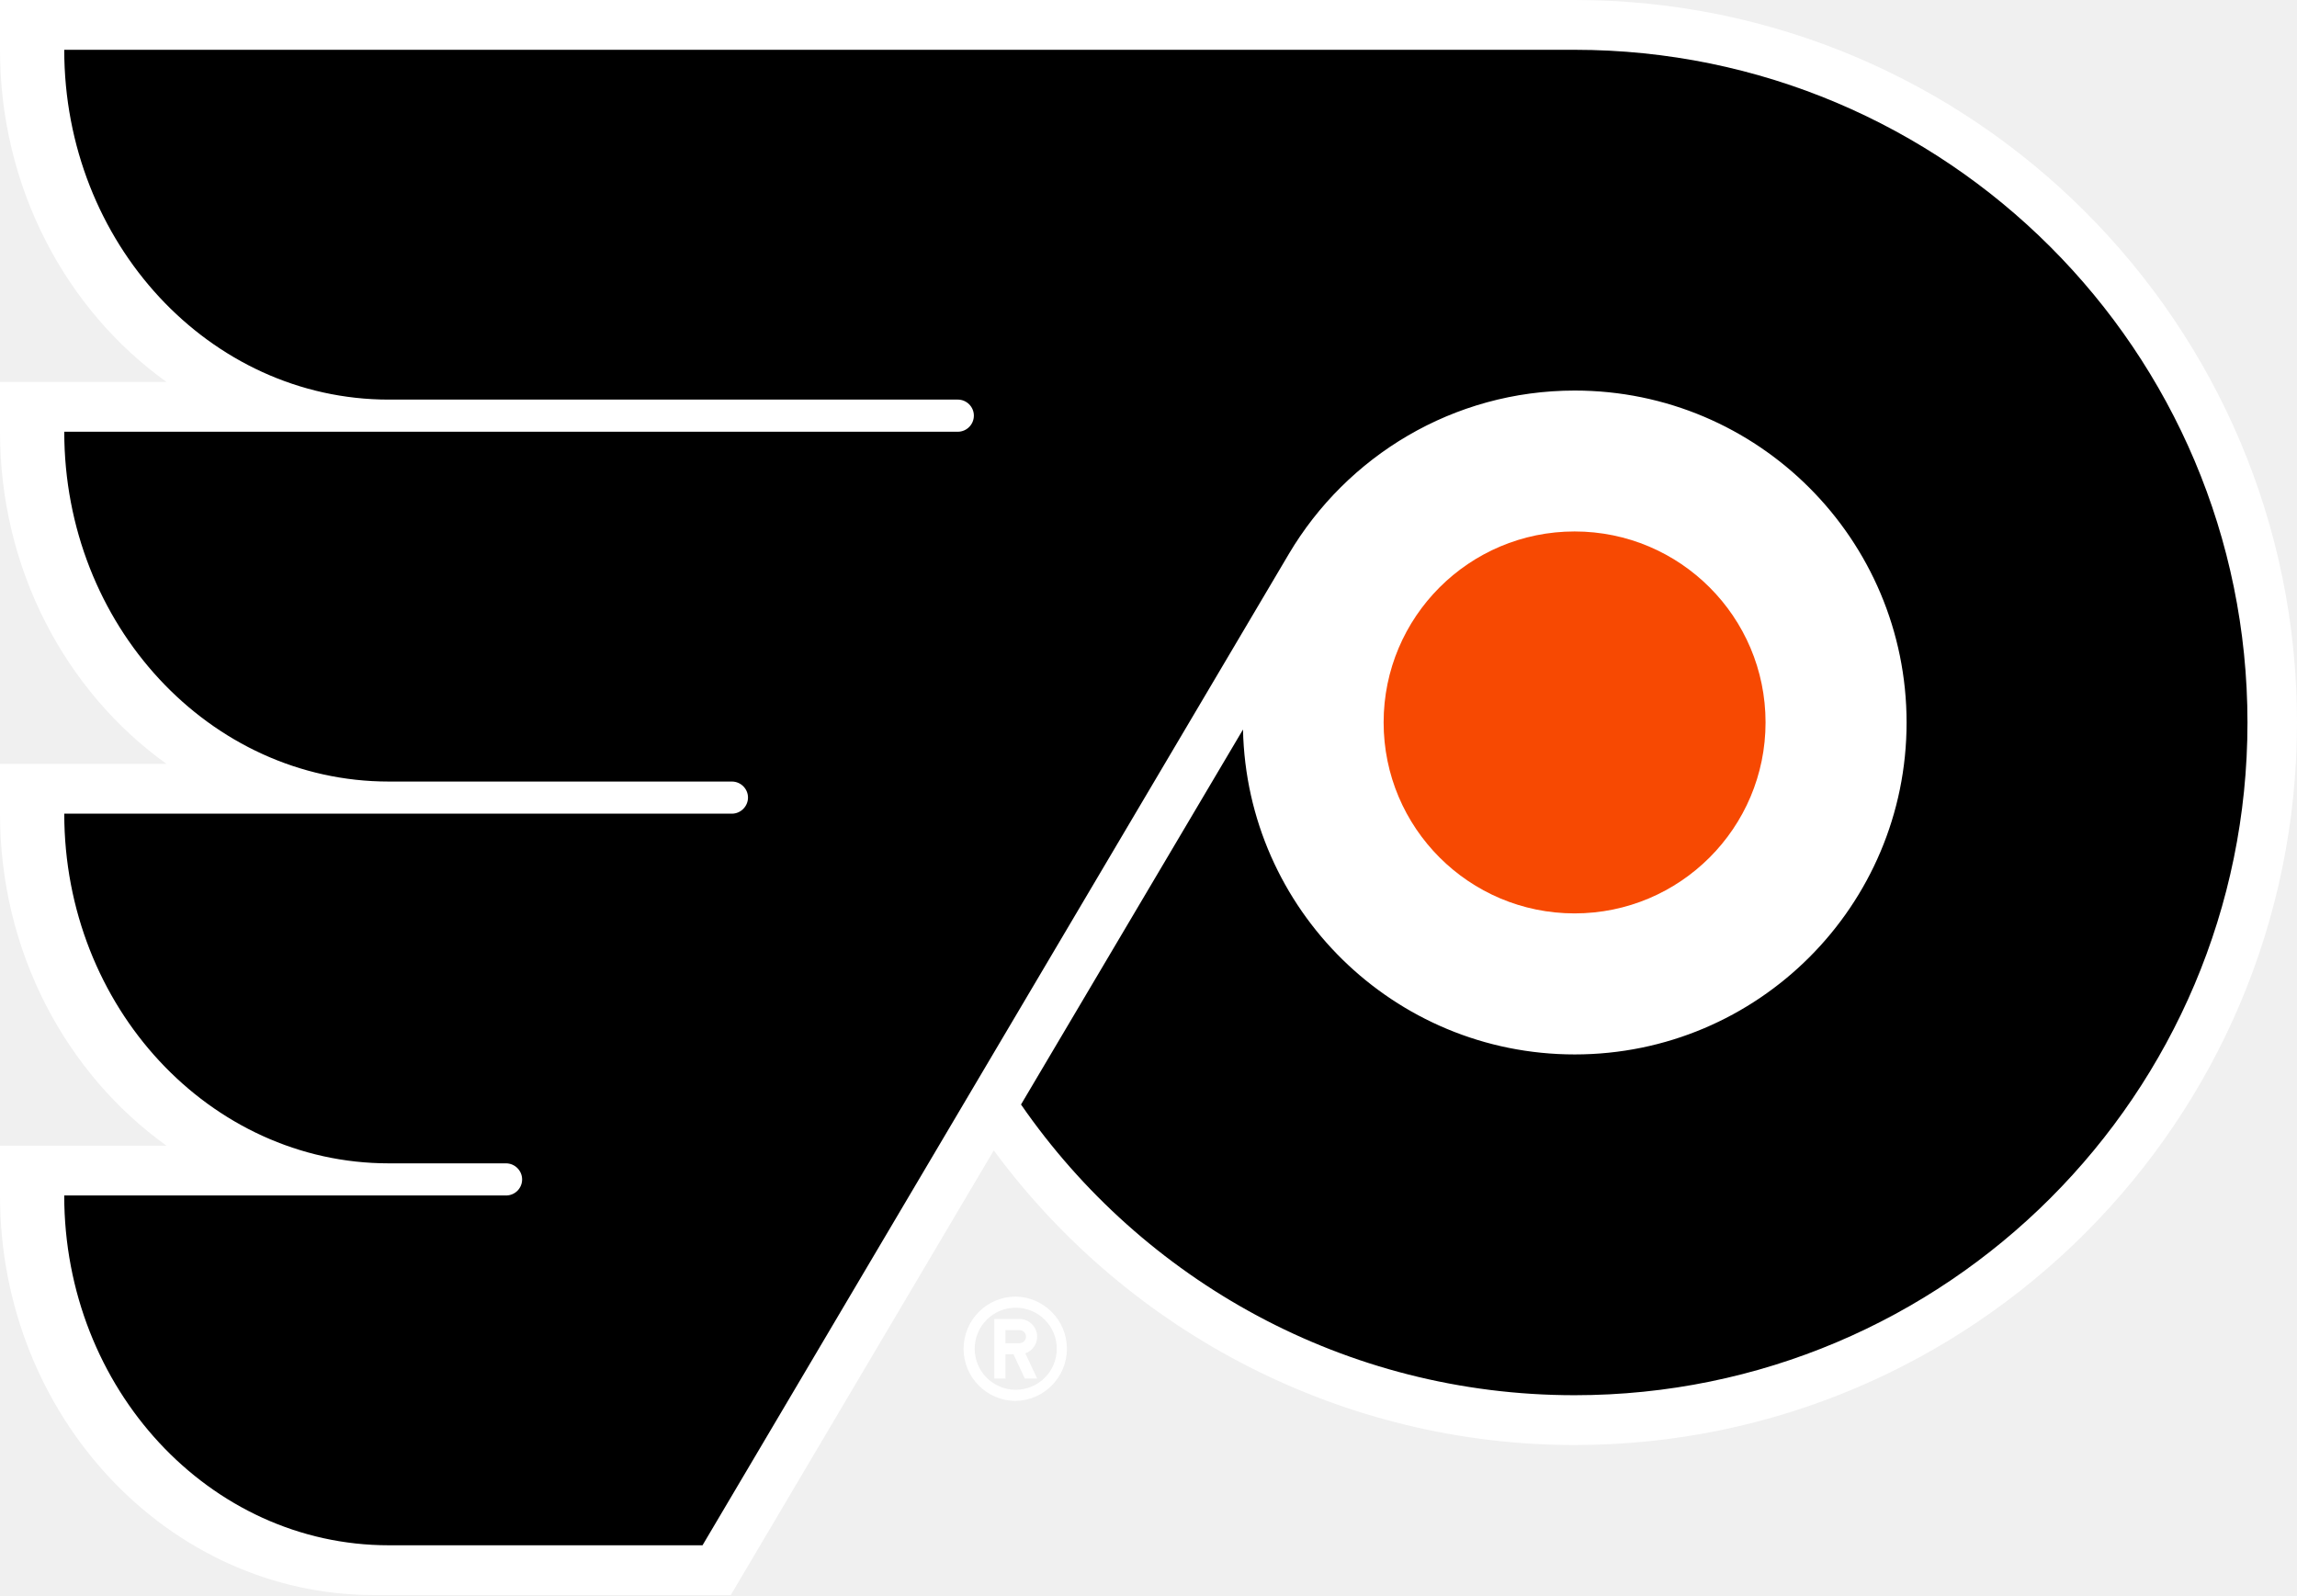
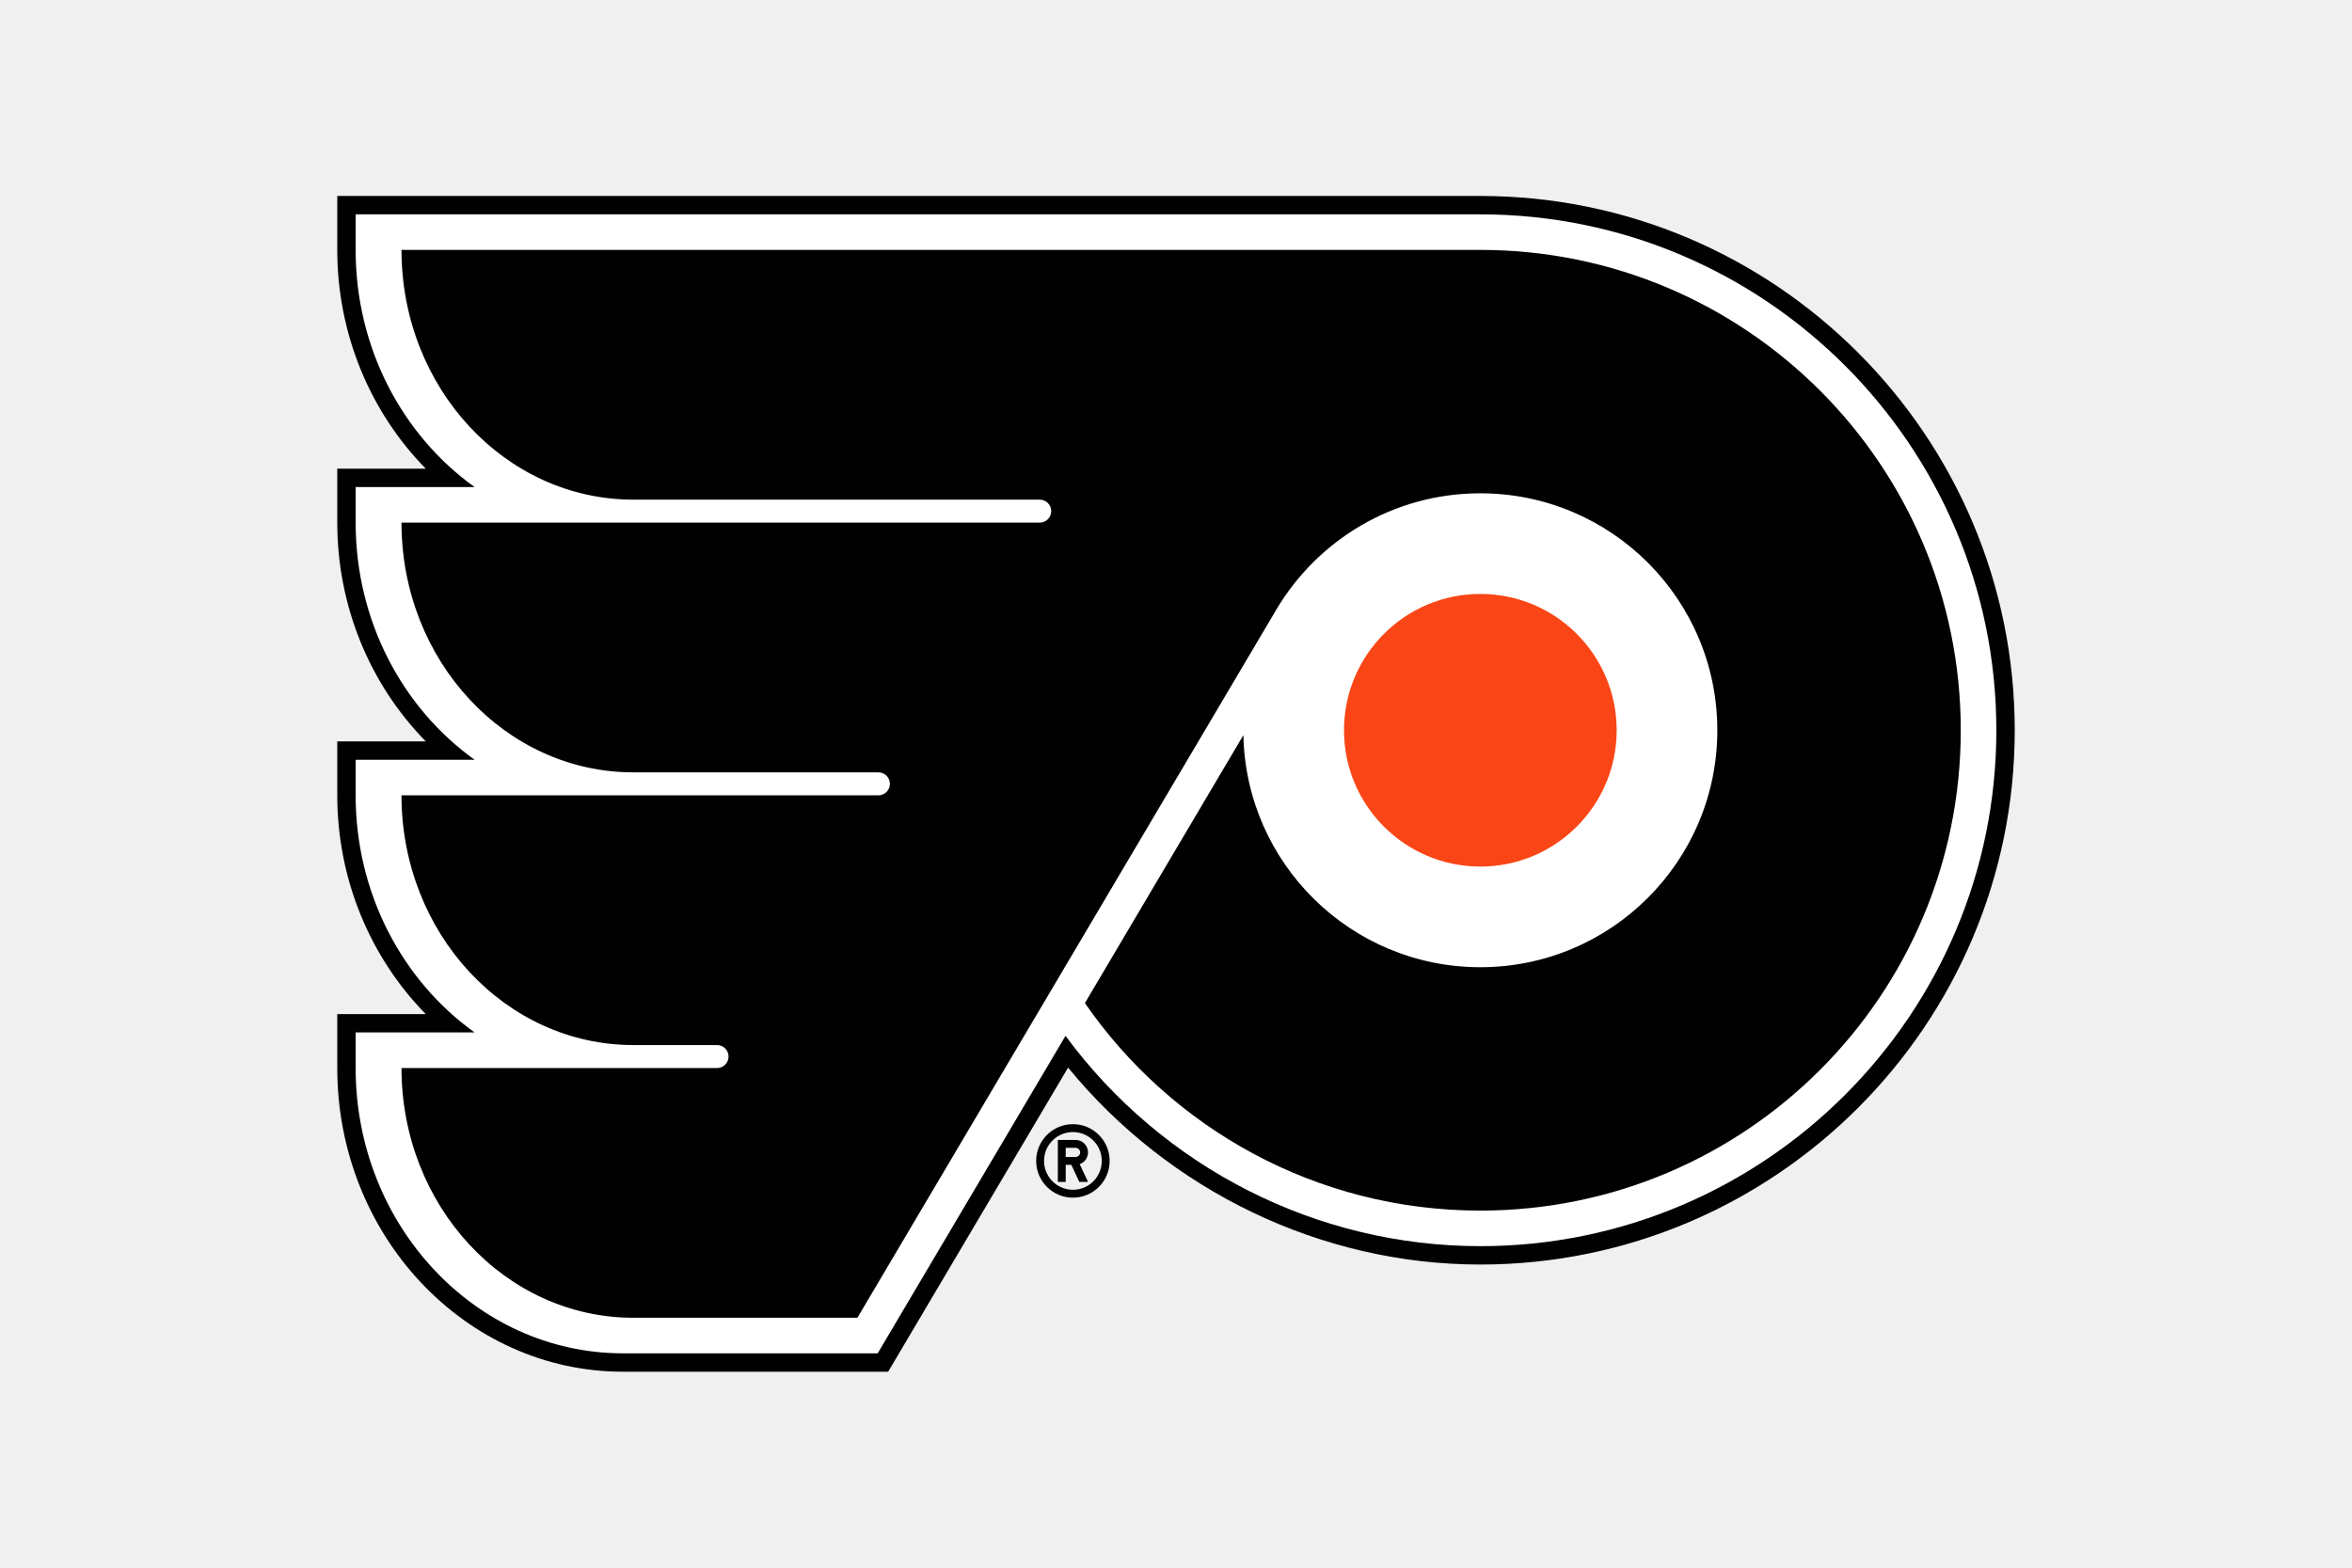
- <svg xmlns="http://www.w3.org/2000/svg" viewBox="0 0 249.277 173.098">
-   <path d="M170.88 0H0v5.404C0 20.407 7.2 33.66 18.067 41.448H0v5.404c0 15.003 7.2 28.256 18.067 36.044H0V88.3c0 15.003 7.2 28.24 18.067 36.03H0v5.403c0 23.91 18.233 43.365 40.618 43.365h38.686l28.543-48.255c14.777 20.015 38.097 31.97 63.032 31.97 43.228 0 78.397-35.17 78.397-78.4C249.292 35.17 214.123 0 170.88 0z" fill="#FFF" />
-   <path d="M110.23 140.706c-3.123 0-5.66 2.536-5.66 5.66s2.537 5.66 5.66 5.66a5.661 5.661 0 0 0 0-11.32zm0 10.113a4.451 4.451 0 0 1-4.452-4.454c0-2.46 1.992-4.453 4.453-4.453s4.454 1.992 4.454 4.453a4.451 4.451 0 0 1-4.453 4.453z" fill="#FFF" />
-   <path d="M112.556 145.053a1.929 1.929 0 0 0-1.917-1.917h-2.733v6.46h1.208v-2.626h.875l1.223 2.626h1.343l-1.283-2.732a1.91 1.91 0 0 0 1.283-1.81zm-1.917.71h-1.525v-1.42h1.524c.376 0 .708.317.708.71a.72.72 0 0 1-.71.71z" fill="#FFF" />
-   <path d="M170.88 5.404H6.972c0 20.95 15.773 37.96 35.214 37.96h61.764c.952 0 1.737.786 1.737 1.737a1.75 1.75 0 0 1-1.736 1.752H6.974c0 20.966 15.773 37.96 35.214 37.96h37.237c.966 0 1.75.786 1.75 1.737 0 .95-.784 1.75-1.75 1.75H6.974c0 20.95 15.772 37.946 35.213 37.946H54.91c.967 0 1.752.785 1.752 1.75a1.74 1.74 0 0 1-1.75 1.737H6.97c0 20.965 15.774 37.96 35.215 37.96H76.24l63.636-107.59c6.28-10.595 17.826-17.72 31.018-17.72 19.88 0 36.014 16.12 36.014 36.03 0 19.88-16.12 36.014-36.014 36.014-19.637 0-35.592-15.728-36-35.26l-24.09 40.694c13.178 19.065 35.17 31.547 60.075 31.547 40.315 0 73.024-32.678 73.024-72.994 0-40.33-32.71-73.01-73.025-73.01z" />
-   <circle cx="170.879" cy="78.398" r="20.724" fill="#F74902" />
+ <svg xmlns="http://www.w3.org/2000/svg" viewBox="0 0 960 640">
+   <path fill="#010101" d="M437.926 458.938c-8.281 0-15.005 6.713-15.005 15 0 8.279 6.724 15.002 15.005 15.002 8.282 0 14.995-6.723 14.995-15.001 0-8.288-6.713-15.001-14.995-15.001zm0 26.783a11.772 11.772 0 01-11.782-11.782c0-6.51 5.265-11.775 11.782-11.775 6.51 0 11.78 5.265 11.78 11.775 0 6.512-5.27 11.782-11.78 11.782zm6.164-15.26a5.085 5.085 0 00-5.09-5.082h-7.228v17.123h3.213v-6.954h2.306l3.246 6.954h3.553l-3.389-7.251a5.095 5.095 0 003.39-4.79zm-5.09 1.872h-4.015v-3.747H439c1.032 0 1.877.84 1.877 1.876a1.878 1.878 0 01-1.877 1.871z" />
+   <path fill="#010101" d="M604.217 80H137.66v22.021c0 34.088 13.324 66.103 36.125 89.315H137.66v22.026c0 34.08 13.324 66.1 36.125 89.298H137.66v22.03c0 34.073 13.324 66.089 36.125 89.312H137.66v22.023C137.66 504.383 189.988 560 254.316 560h108.197l73.438-124.153c41.313 50.369 103.245 80.392 168.266 80.392 120.271 0 218.123-97.84 218.123-218.112C822.34 177.85 724.488 80 604.217 80z" />
+   <path fill="#FFF" d="M604.217 87.504H145.16v14.517c0 40.326 19.31 75.9 48.561 96.815h-48.56v14.527c0 40.312 19.31 75.88 48.56 96.801h-48.56v14.527c0 40.313 19.31 75.88 48.56 96.8h-48.56v14.534c0 64.217 48.966 116.467 109.155 116.467h103.921l76.664-129.608c39.678 53.75 102.35 85.855 169.316 85.855 116.134 0 210.617-94.482 210.617-210.612 0-116.138-94.483-210.623-210.617-210.623z" />
+   <path fill="#010101" d="M604.217 102.021h-440.34c0 56.313 42.369 101.958 94.636 101.958h165.873c2.583 0 4.683 2.1 4.683 4.689s-2.1 4.694-4.683 4.694H163.878c0 56.305 42.368 101.949 94.635 101.949h100.02c2.584 0 4.691 2.1 4.691 4.698 0 2.576-2.107 4.682-4.69 4.682H163.877c0 56.302 42.368 101.948 94.635 101.948h34.168a4.69 4.69 0 014.687 4.69 4.696 4.696 0 01-4.687 4.696H163.877c0 56.295 42.368 101.945 94.635 101.945h91.448l170.945-289.023c16.84-28.466 47.84-47.557 83.311-47.557 53.424 0 96.733 43.309 96.733 96.737 0 53.413-43.309 96.733-96.733 96.733-52.754 0-95.64-42.238-96.71-94.74L442.82 409.498c35.381 51.172 94.465 84.722 161.397 84.722 108.299 0 196.095-87.8 196.095-196.093 0-108.308-87.796-196.106-196.095-196.106z" />
+   <path fill="#FA4616" d="M604.217 242.473c-30.736 0-55.645 24.916-55.645 55.654 0 30.725 24.909 55.643 55.645 55.643 30.74 0 55.652-24.918 55.652-55.643 0-30.738-24.912-55.654-55.652-55.654z" />
</svg>
